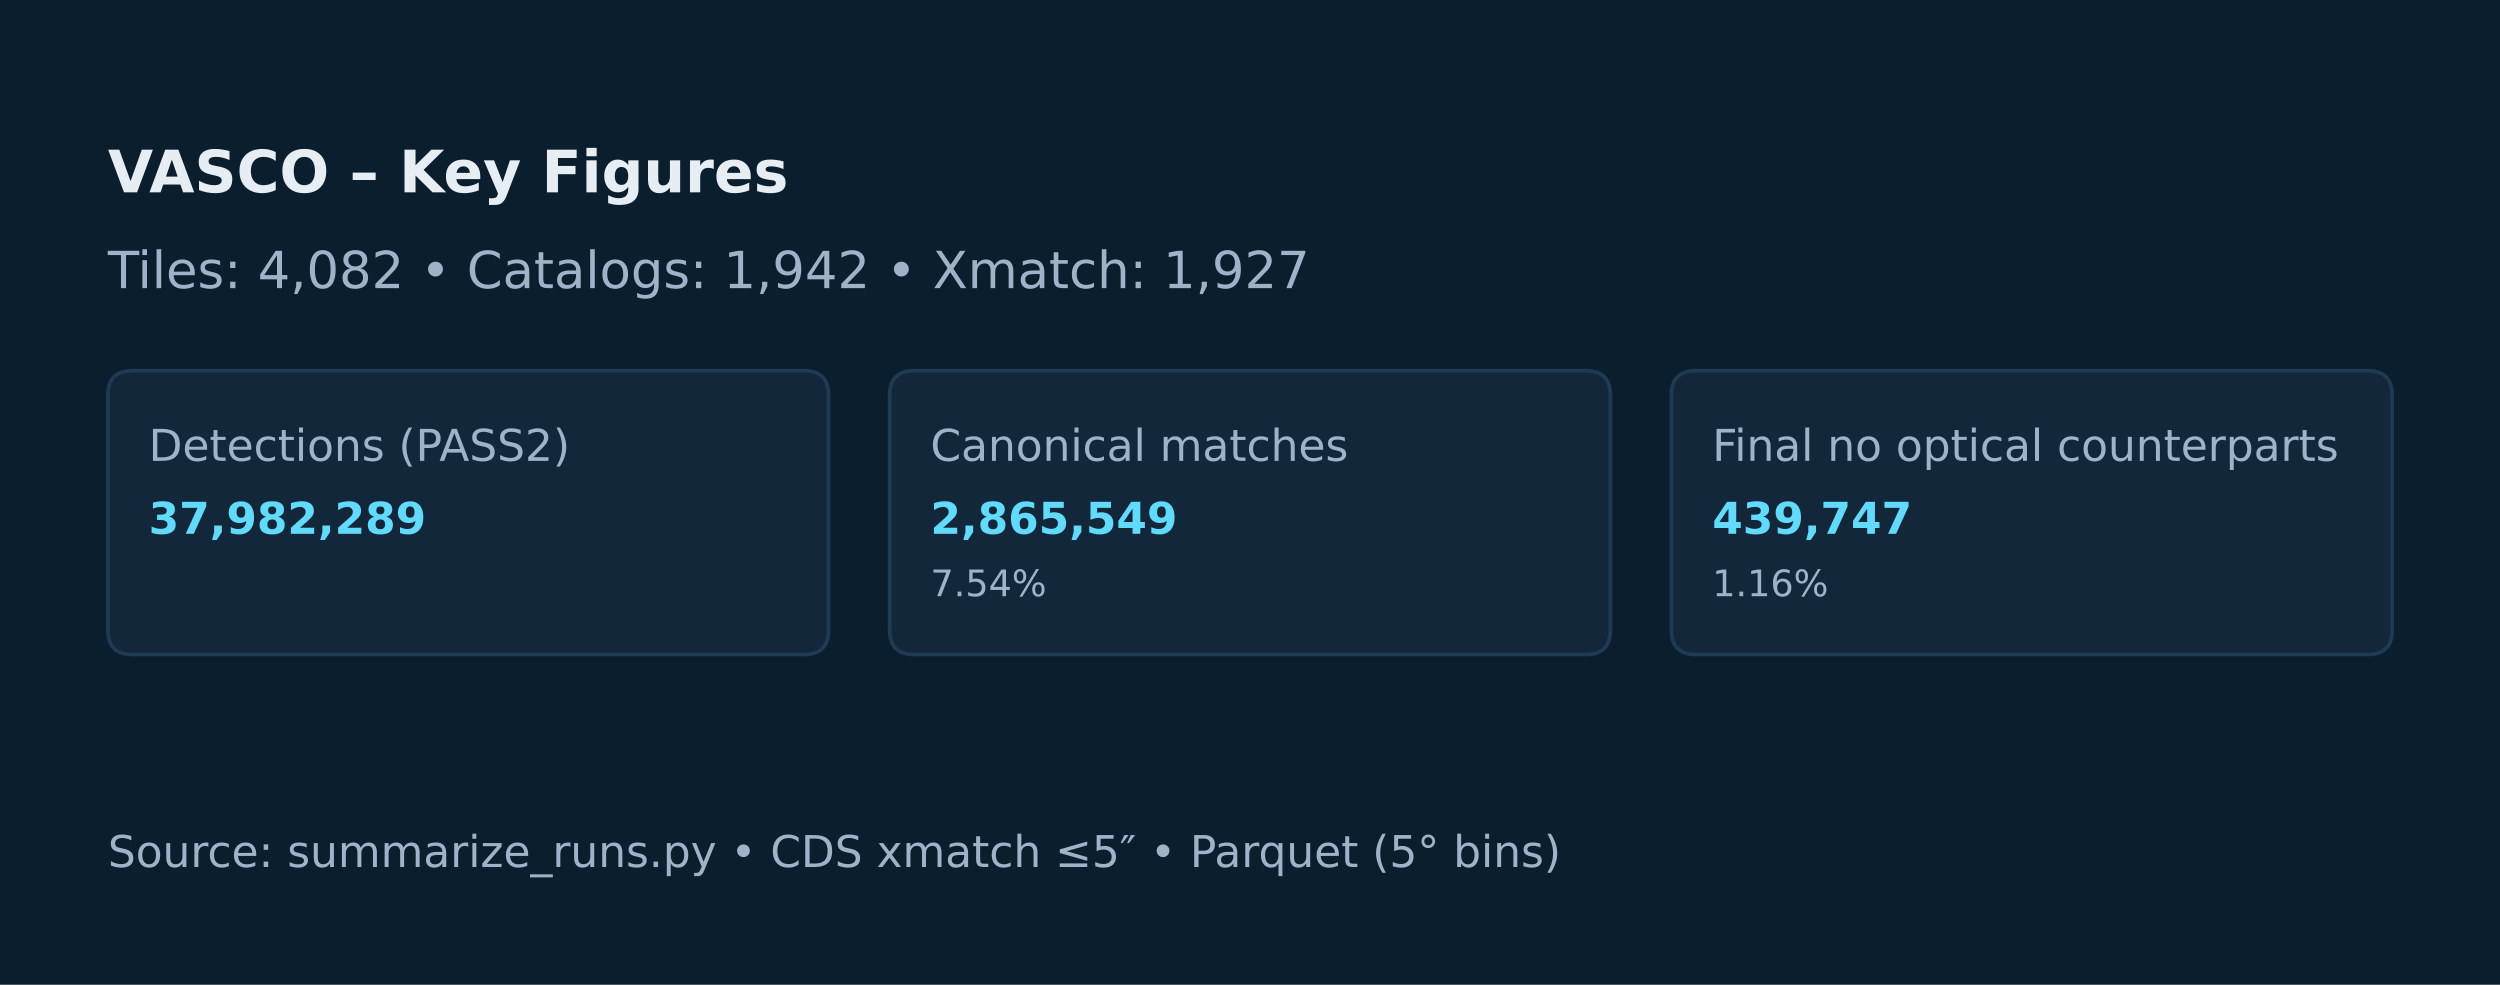
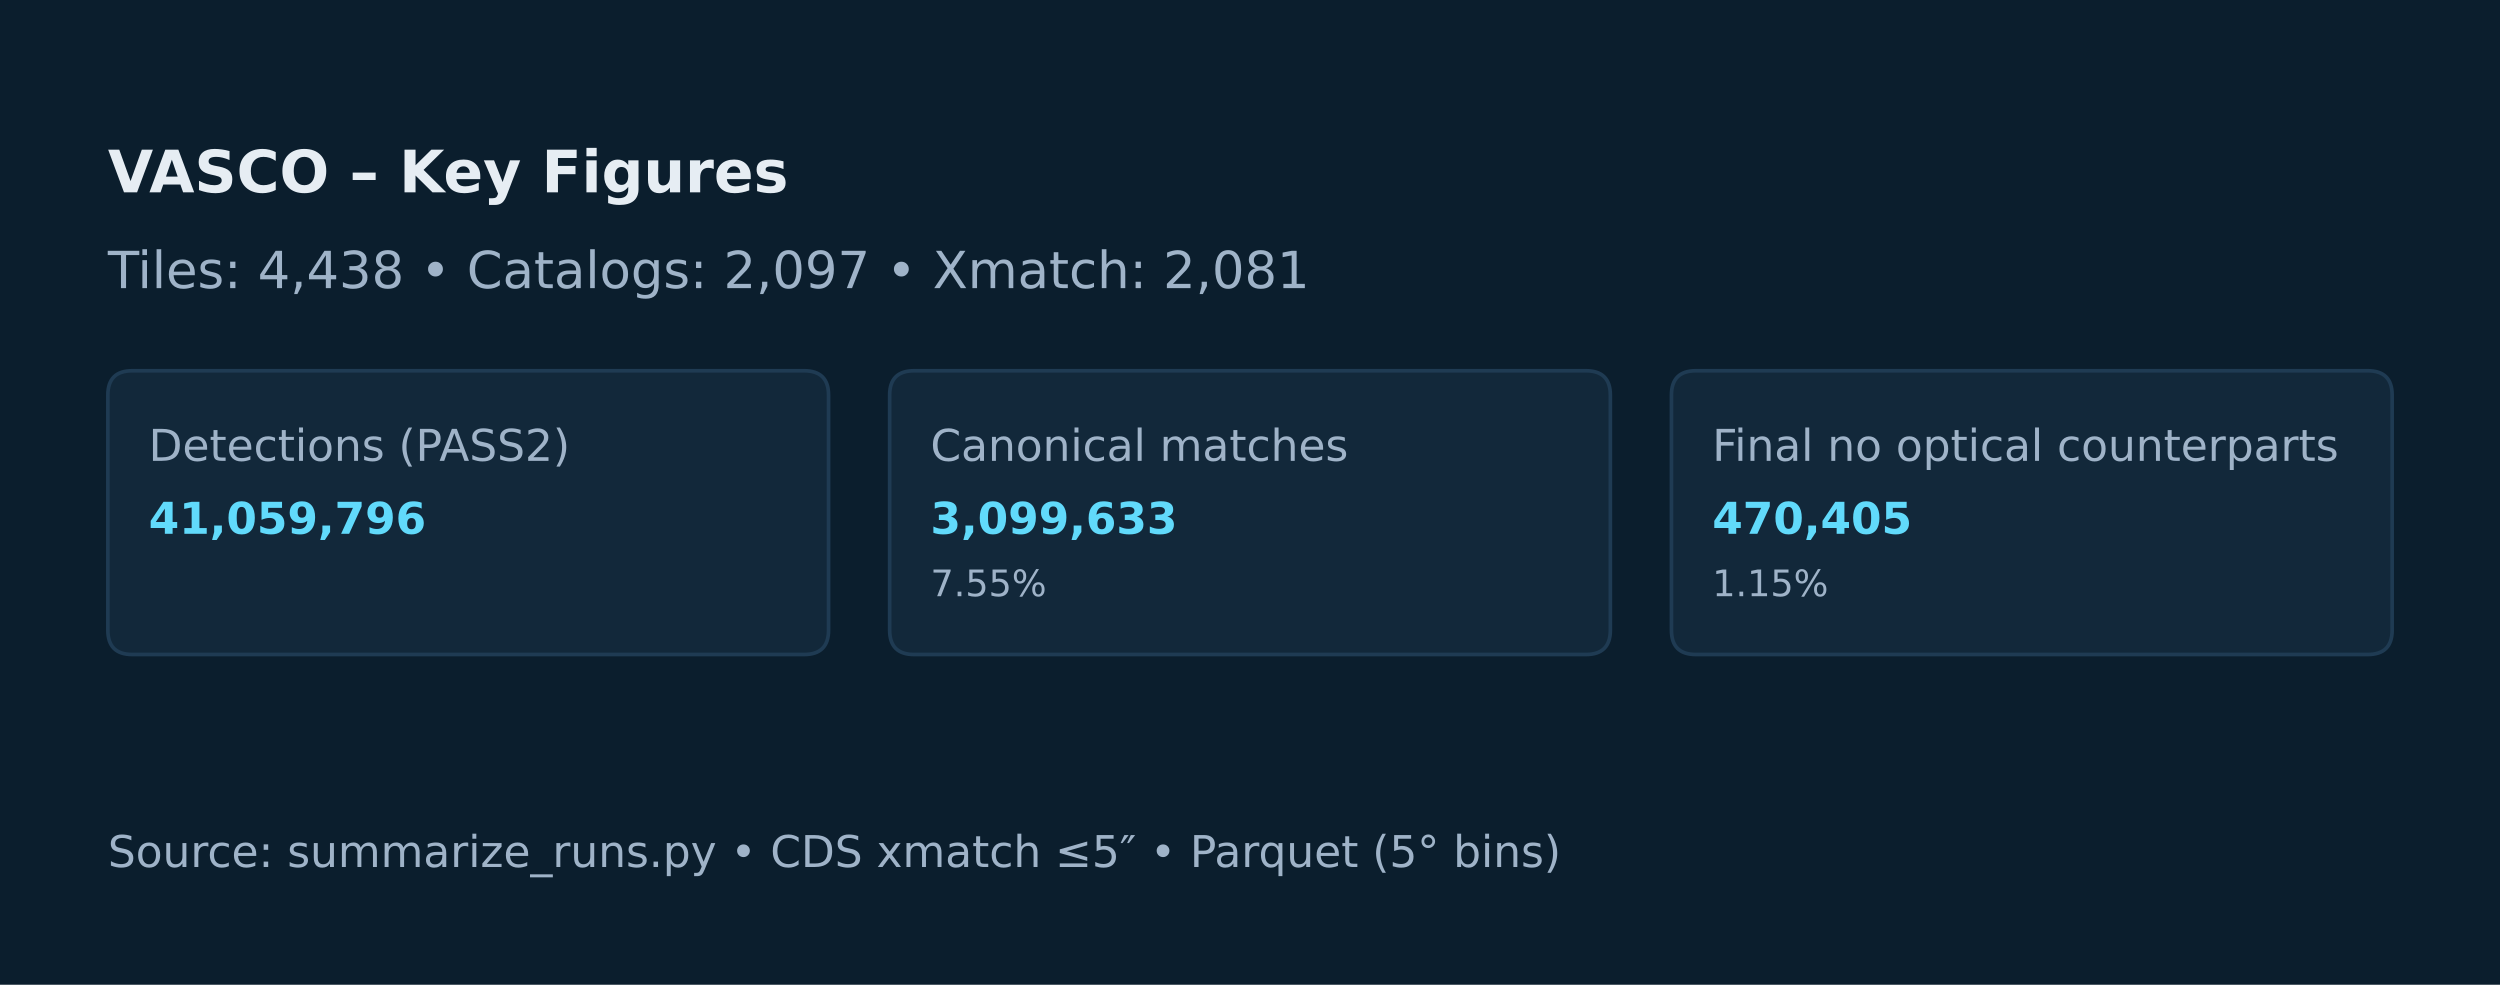
<svg xmlns="http://www.w3.org/2000/svg" width="684pt" height="269.424pt" viewBox="0 0 684 269.424" version="1.1">
  <defs>
    <style type="text/css">*{stroke-linejoin: round; stroke-linecap: butt}</style>
  </defs>
  <g id="figure_1">
    <g id="patch_1">
      <path d="M 0 269.424  L 684 269.424  L 684 0  L 0 0  z " style="fill: #0b1e2d" />
    </g>
    <g id="axes_1">
      <g id="patch_2">
-         <path d="M 7.033 262.39  L 676.967 262.39  L 676.967 7.034  L 7.033 7.034  z " clip-path="url(#pdfde4c533e)" style="fill: #0b1e2d; stroke: #0b1e2d; stroke-linejoin: miter" />
+         <path d="M 7.033 262.39  L 676.967 262.39  L 676.967 7.034  L 7.033 7.034  z " clip-path="url(#p3e71909352)" style="fill: #0b1e2d; stroke: #0b1e2d; stroke-linejoin: miter" />
      </g>
      <g id="patch_3">
-         <path d="M 36.205 179.075  L 219.995 179.075  Q 226.691 179.075 226.691 172.422  L 226.691 108.09  Q 226.691 101.437 219.995 101.437  L 36.205 101.437  Q 29.509 101.437 29.509 108.09  L 29.509 172.422  Q 29.509 179.075 36.205 179.075  z " clip-path="url(#pdfde4c533e)" style="fill: #12283a; stroke: #1f3b53; stroke-linejoin: miter" />
+         <path d="M 36.205 179.075  L 219.995 179.075  Q 226.691 179.075 226.691 172.422  L 226.691 108.09  Q 226.691 101.437 219.995 101.437  L 36.205 101.437  Q 29.509 101.437 29.509 108.09  L 29.509 172.422  Q 29.509 179.075 36.205 179.075  z " clip-path="url(#p3e71909352)" style="fill: #12283a; stroke: #1f3b53; stroke-linejoin: miter" />
      </g>
      <g id="patch_4">
-         <path d="M 250.105 179.075  L 433.895 179.075  Q 440.591 179.075 440.591 172.422  L 440.591 108.09  Q 440.591 101.437 433.895 101.437  L 250.105 101.437  Q 243.409 101.437 243.409 108.09  L 243.409 172.422  Q 243.409 179.075 250.105 179.075  z " clip-path="url(#pdfde4c533e)" style="fill: #12283a; stroke: #1f3b53; stroke-linejoin: miter" />
+         <path d="M 250.105 179.075  L 433.895 179.075  Q 440.591 179.075 440.591 172.422  L 440.591 108.09  Q 440.591 101.437 433.895 101.437  L 250.105 101.437  Q 243.409 101.437 243.409 108.09  L 243.409 172.422  Q 243.409 179.075 250.105 179.075  z " clip-path="url(#p3e71909352)" style="fill: #12283a; stroke: #1f3b53; stroke-linejoin: miter" />
      </g>
      <g id="patch_5">
-         <path d="M 464.005 179.075  L 647.795 179.075  Q 654.491 179.075 654.491 172.422  L 654.491 108.09  Q 654.491 101.437 647.795 101.437  L 464.005 101.437  Q 457.309 101.437 457.309 108.09  L 457.309 172.422  Q 457.309 179.075 464.005 179.075  z " clip-path="url(#pdfde4c533e)" style="fill: #12283a; stroke: #1f3b53; stroke-linejoin: miter" />
+         <path d="M 464.005 179.075  L 647.795 179.075  Q 654.491 179.075 654.491 172.422  L 654.491 108.09  Q 654.491 101.437 647.795 101.437  L 464.005 101.437  Q 457.309 101.437 457.309 108.09  L 457.309 172.422  Q 457.309 179.075 464.005 179.075  z " clip-path="url(#p3e71909352)" style="fill: #12283a; stroke: #1f3b53; stroke-linejoin: miter" />
      </g>
      <g id="text_1">
        <text style="font-weight: 700; font-size: 16px; font-family: 'DejaVu Sans', 'Bitstream Vera Sans', 'Computer Modern Sans Serif', 'Lucida Grande', 'Verdana', 'Geneva', 'Lucid', 'Arial', 'Helvetica', 'Avant Garde', sans-serif; text-anchor: start; fill: #e6edf3" x="29.52" y="52.621" transform="rotate(-0 29.52 52.6215)">VASCO – Key Figures</text>
      </g>
      <g id="text_2">
-         <text style="font-size: 14px; font-family: 'DejaVu Sans', 'Bitstream Vera Sans', 'Computer Modern Sans Serif', 'Lucida Grande', 'Verdana', 'Geneva', 'Lucid', 'Arial', 'Helvetica', 'Avant Garde', sans-serif; text-anchor: start; fill: #9fb3c8" x="29.52" y="78.822" transform="rotate(-0 29.52 78.82181)">Tiles: 4,082  •  Catalogs: 1,942  •  Xmatch: 1,927</text>
+         <text style="font-size: 14px; font-family: 'DejaVu Sans', 'Bitstream Vera Sans', 'Computer Modern Sans Serif', 'Lucida Grande', 'Verdana', 'Geneva', 'Lucid', 'Arial', 'Helvetica', 'Avant Garde', sans-serif; text-anchor: start; fill: #9fb3c8" x="29.52" y="78.822" transform="rotate(-0 29.52 78.82181)">Tiles: 4,438  •  Catalogs: 2,097  •  Xmatch: 2,081</text>
      </g>
      <g id="text_3">
        <text style="font-size: 12px; font-family: 'DejaVu Sans', 'Bitstream Vera Sans', 'Computer Modern Sans Serif', 'Lucida Grande', 'Verdana', 'Geneva', 'Lucid', 'Arial', 'Helvetica', 'Avant Garde', sans-serif; text-anchor: start; fill: #9fb3c8" x="40.68" y="126.089" transform="rotate(-0 40.68 126.0893)">Detections (PASS2)</text>
      </g>
      <g id="text_4">
-         <text style="font-weight: 700; font-size: 12px; font-family: 'DejaVu Sans', 'Bitstream Vera Sans', 'Computer Modern Sans Serif', 'Lucida Grande', 'Verdana', 'Geneva', 'Lucid', 'Arial', 'Helvetica', 'Avant Garde', sans-serif; text-anchor: start; fill: #61dafb" x="40.68" y="146.048" transform="rotate(-0 40.68 146.0477)">37,982,289</text>
+         <text style="font-weight: 700; font-size: 12px; font-family: 'DejaVu Sans', 'Bitstream Vera Sans', 'Computer Modern Sans Serif', 'Lucida Grande', 'Verdana', 'Geneva', 'Lucid', 'Arial', 'Helvetica', 'Avant Garde', sans-serif; text-anchor: start; fill: #61dafb" x="40.68" y="146.048" transform="rotate(-0 40.68 146.0477)">41,059,796</text>
      </g>
      <g id="text_5">
        <text style="font-size: 12px; font-family: 'DejaVu Sans', 'Bitstream Vera Sans', 'Computer Modern Sans Serif', 'Lucida Grande', 'Verdana', 'Geneva', 'Lucid', 'Arial', 'Helvetica', 'Avant Garde', sans-serif; text-anchor: start; fill: #9fb3c8" x="254.58" y="126.089" transform="rotate(-0 254.58 126.0893)">Canonical matches</text>
      </g>
      <g id="text_6">
-         <text style="font-weight: 700; font-size: 12px; font-family: 'DejaVu Sans', 'Bitstream Vera Sans', 'Computer Modern Sans Serif', 'Lucida Grande', 'Verdana', 'Geneva', 'Lucid', 'Arial', 'Helvetica', 'Avant Garde', sans-serif; text-anchor: start; fill: #61dafb" x="254.58" y="146.048" transform="rotate(-0 254.58 146.0477)">2,865,549</text>
+         <text style="font-weight: 700; font-size: 12px; font-family: 'DejaVu Sans', 'Bitstream Vera Sans', 'Computer Modern Sans Serif', 'Lucida Grande', 'Verdana', 'Geneva', 'Lucid', 'Arial', 'Helvetica', 'Avant Garde', sans-serif; text-anchor: start; fill: #61dafb" x="254.58" y="146.048" transform="rotate(-0 254.58 146.0477)">3,099,633</text>
      </g>
      <g id="text_7">
-         <text style="font-size: 10px; font-family: 'DejaVu Sans', 'Bitstream Vera Sans', 'Computer Modern Sans Serif', 'Lucida Grande', 'Verdana', 'Geneva', 'Lucid', 'Arial', 'Helvetica', 'Avant Garde', sans-serif; text-anchor: start; fill: #9fb3c8" x="254.58" y="163.124" transform="rotate(-0 254.58 163.1243)">7.54%</text>
+         <text style="font-size: 10px; font-family: 'DejaVu Sans', 'Bitstream Vera Sans', 'Computer Modern Sans Serif', 'Lucida Grande', 'Verdana', 'Geneva', 'Lucid', 'Arial', 'Helvetica', 'Avant Garde', sans-serif; text-anchor: start; fill: #9fb3c8" x="254.58" y="163.124" transform="rotate(-0 254.58 163.1243)">7.55%</text>
      </g>
      <g id="text_8">
        <text style="font-size: 12px; font-family: 'DejaVu Sans', 'Bitstream Vera Sans', 'Computer Modern Sans Serif', 'Lucida Grande', 'Verdana', 'Geneva', 'Lucid', 'Arial', 'Helvetica', 'Avant Garde', sans-serif; text-anchor: start; fill: #9fb3c8" x="468.48" y="126.089" transform="rotate(-0 468.48 126.0893)">Final no optical counterparts</text>
      </g>
      <g id="text_9">
-         <text style="font-weight: 700; font-size: 12px; font-family: 'DejaVu Sans', 'Bitstream Vera Sans', 'Computer Modern Sans Serif', 'Lucida Grande', 'Verdana', 'Geneva', 'Lucid', 'Arial', 'Helvetica', 'Avant Garde', sans-serif; text-anchor: start; fill: #61dafb" x="468.48" y="146.048" transform="rotate(-0 468.48 146.0477)">439,747</text>
+         <text style="font-weight: 700; font-size: 12px; font-family: 'DejaVu Sans', 'Bitstream Vera Sans', 'Computer Modern Sans Serif', 'Lucida Grande', 'Verdana', 'Geneva', 'Lucid', 'Arial', 'Helvetica', 'Avant Garde', sans-serif; text-anchor: start; fill: #61dafb" x="468.48" y="146.048" transform="rotate(-0 468.48 146.0477)">470,405</text>
      </g>
      <g id="text_10">
-         <text style="font-size: 10px; font-family: 'DejaVu Sans', 'Bitstream Vera Sans', 'Computer Modern Sans Serif', 'Lucida Grande', 'Verdana', 'Geneva', 'Lucid', 'Arial', 'Helvetica', 'Avant Garde', sans-serif; text-anchor: start; fill: #9fb3c8" x="468.48" y="163.124" transform="rotate(-0 468.48 163.1243)">1.16%</text>
+         <text style="font-size: 10px; font-family: 'DejaVu Sans', 'Bitstream Vera Sans', 'Computer Modern Sans Serif', 'Lucida Grande', 'Verdana', 'Geneva', 'Lucid', 'Arial', 'Helvetica', 'Avant Garde', sans-serif; text-anchor: start; fill: #9fb3c8" x="468.48" y="163.124" transform="rotate(-0 468.48 163.1243)">1.15%</text>
      </g>
      <g id="text_11">
        <text style="font-size: 12px; font-family: 'DejaVu Sans', 'Bitstream Vera Sans', 'Computer Modern Sans Serif', 'Lucida Grande', 'Verdana', 'Geneva', 'Lucid', 'Arial', 'Helvetica', 'Avant Garde', sans-serif; text-anchor: start; fill: #9fb3c8" x="29.52" y="237.219" transform="rotate(-0 29.52 237.2186)">Source: summarize_runs.py  •  CDS xmatch ≤5″  •  Parquet (5° bins)</text>
      </g>
    </g>
  </g>
  <defs>
-     <clipPath id="pdfde4c533e">
+     <clipPath id="p3e71909352">
      <rect x="7.2" y="7.2" width="669.6" height="255.024" />
    </clipPath>
  </defs>
</svg>
